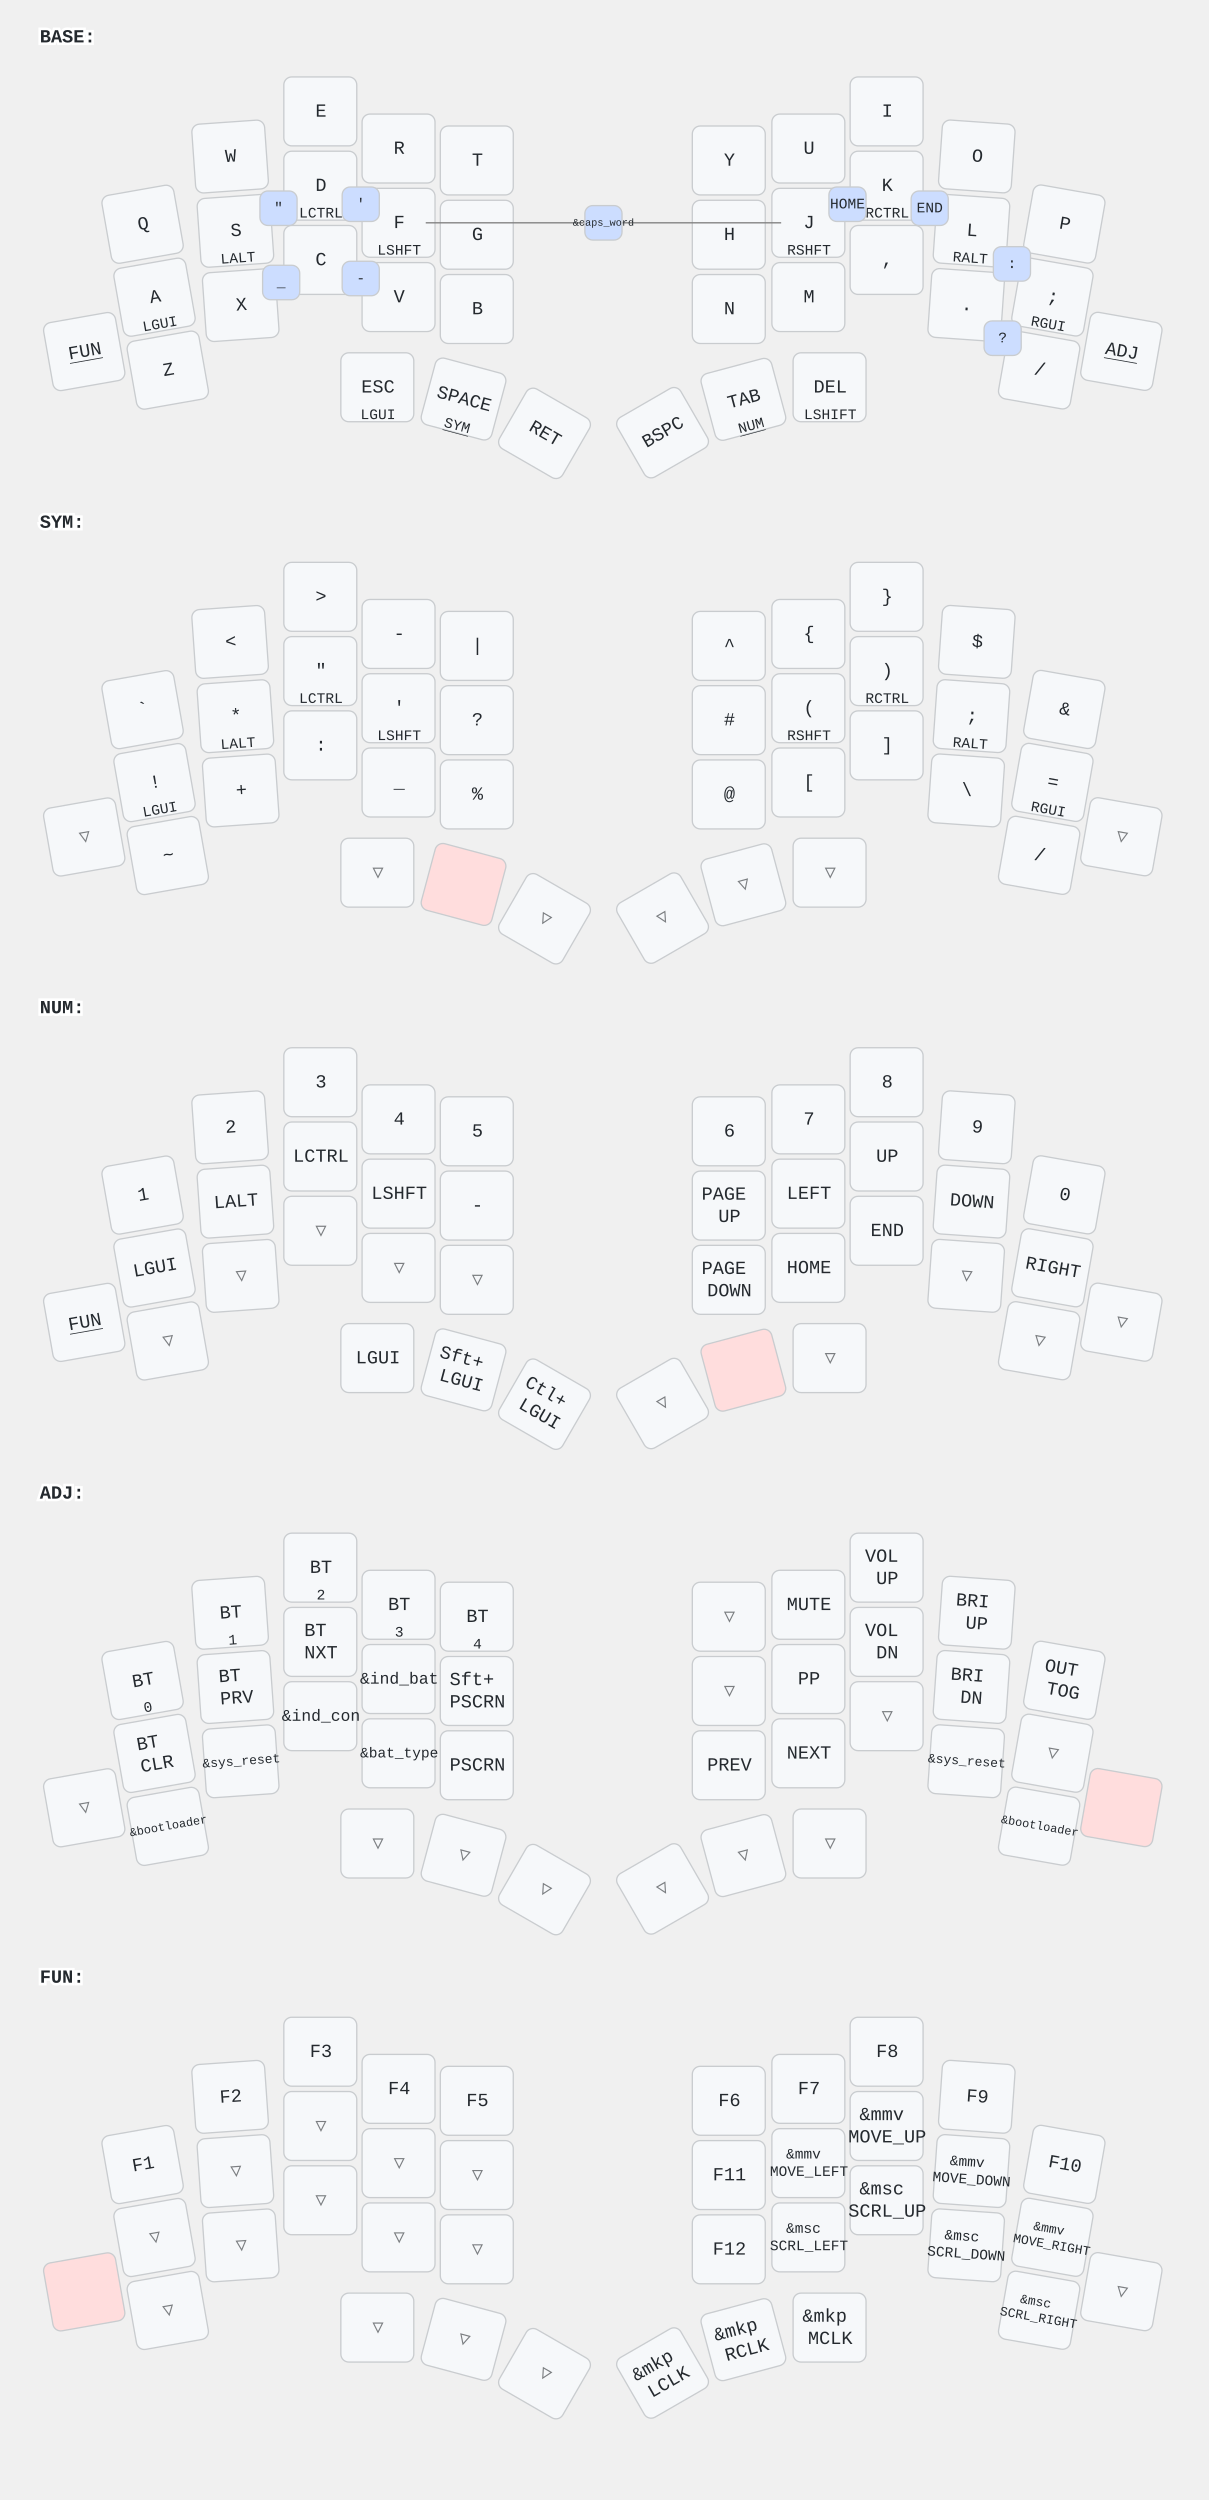
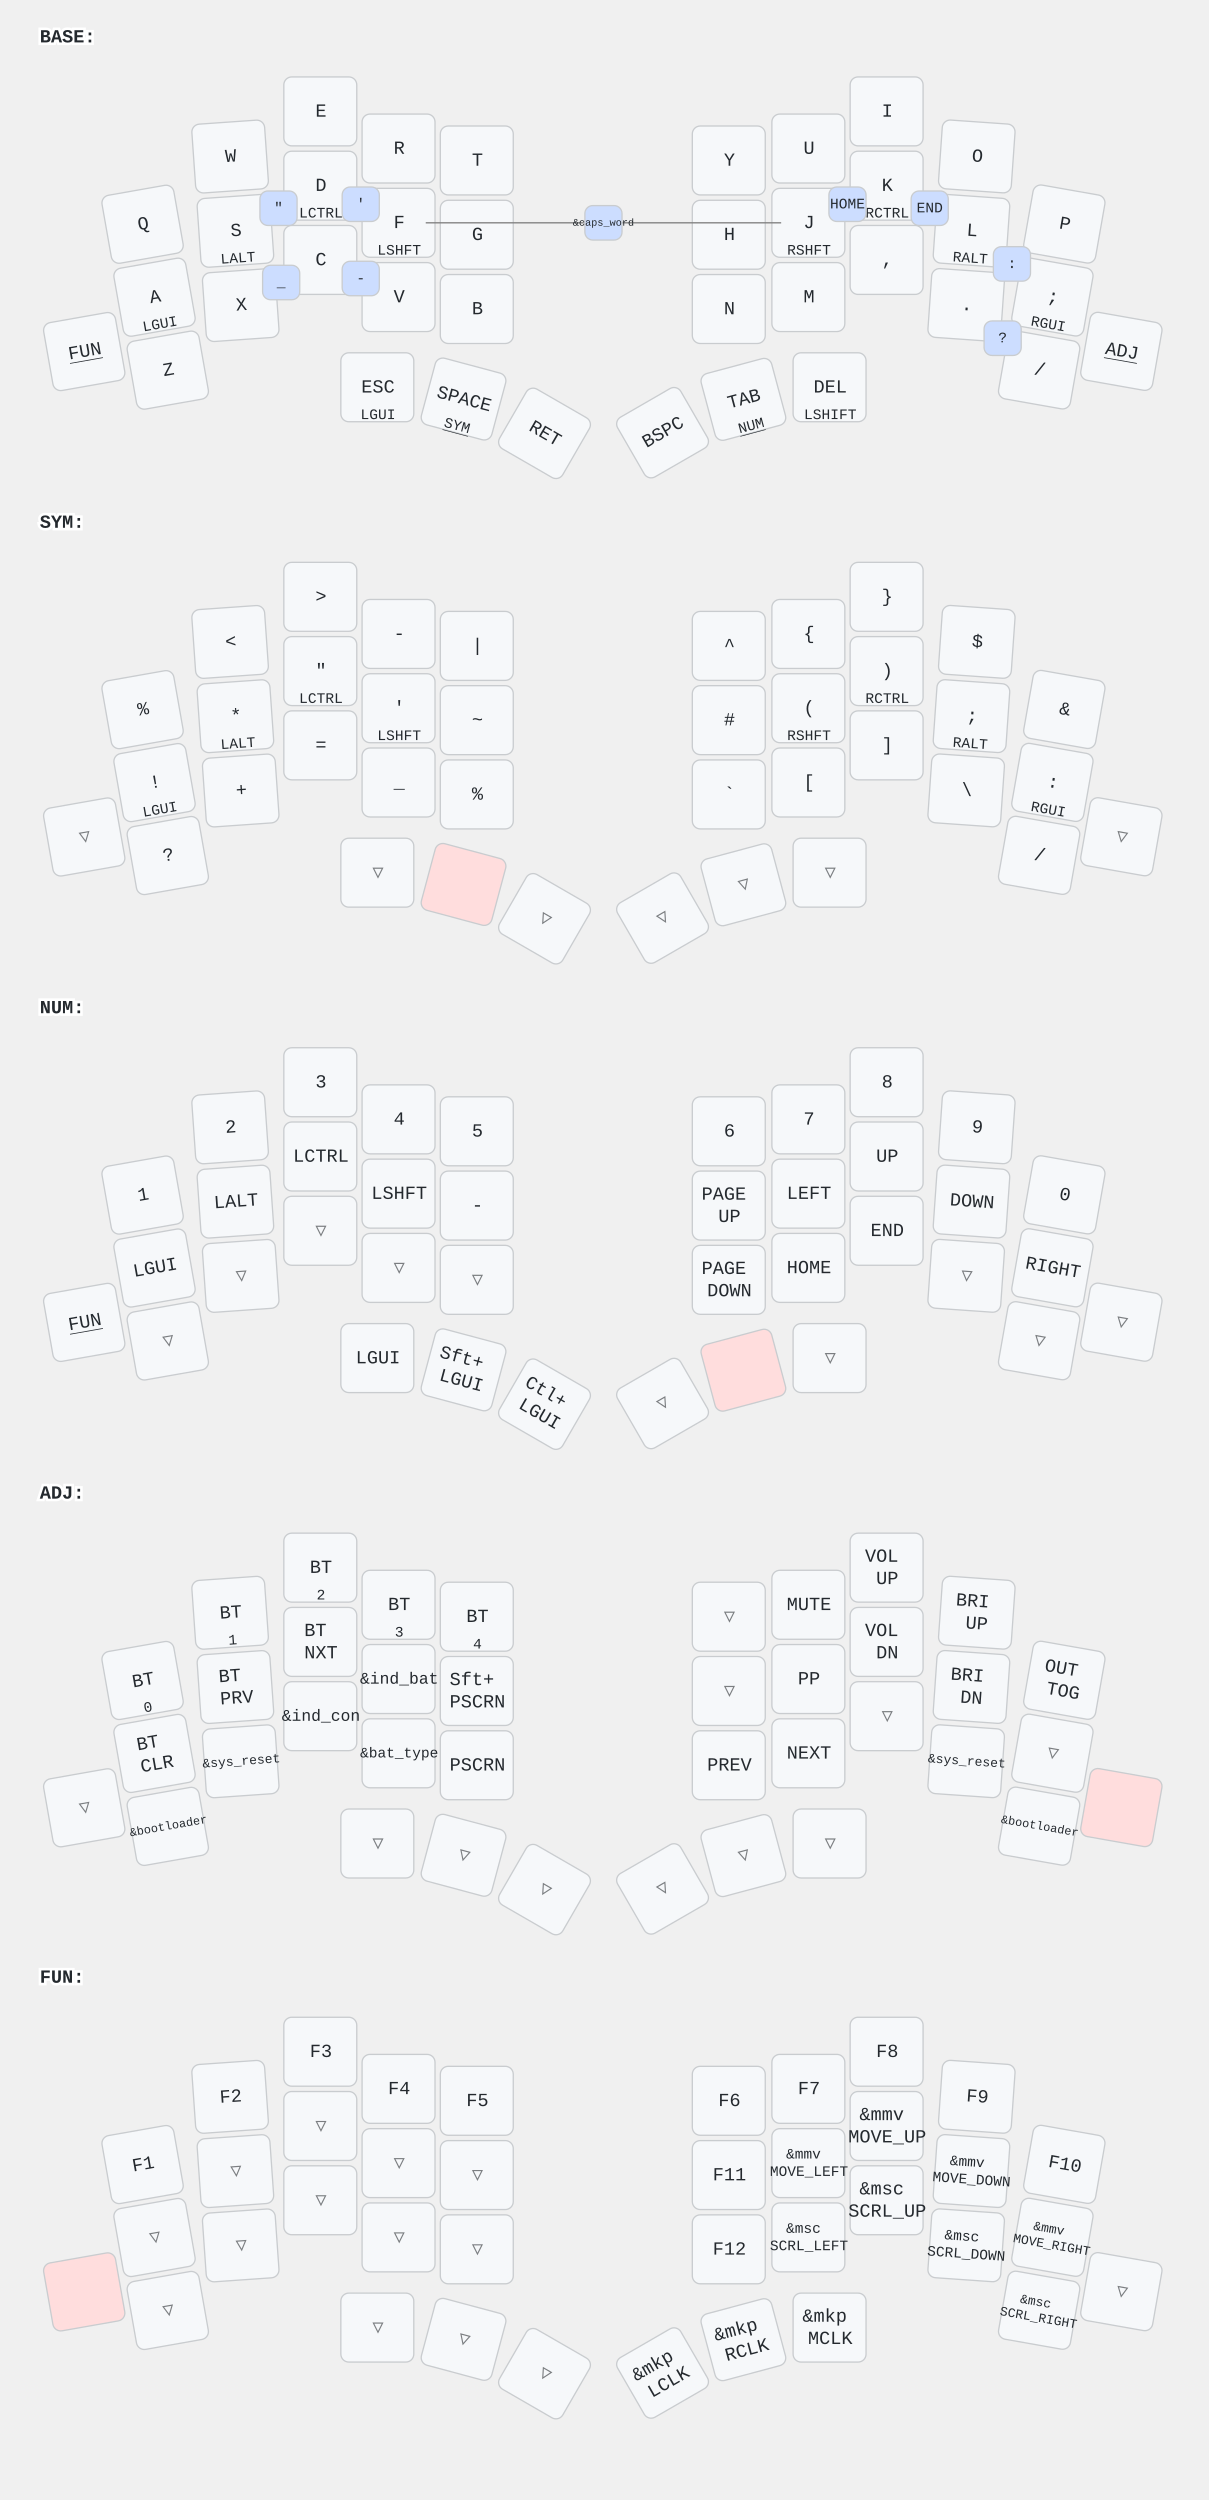
<svg xmlns="http://www.w3.org/2000/svg" width="911" height="1885" viewBox="0 0 911 1885" class="keymap">
  <style>/* inherit to force styles through use tags */
svg path {
    fill: inherit;
}

/* font and background color specifications */
svg.keymap {
    font-family: SFMono-Regular,Consolas,Liberation Mono,Menlo,monospace;
    font-size: 14px;
    font-kerning: normal;
    text-rendering: optimizeLegibility;
    fill: #24292e;
}

/* default key styling */
rect.key {
    fill: #f6f8fa;
}

rect.key, rect.combo {
    stroke: #c9cccf;
    stroke-width: 1;
}

/* default key side styling, only used is draw_key_sides is set */
rect.side {
    filter: brightness(90%);
}

/* color accent for combo boxes */
rect.combo, rect.combo-separate {
    fill: #cdf;
}

/* color accent for held keys */
rect.held, rect.combo.held {
    fill: #fdd;
}

/* color accent for ghost (optional) keys */
rect.ghost, rect.combo.ghost {
    stroke-dasharray: 4, 4;
    stroke-width: 2;
}

text {
    text-anchor: middle;
    dominant-baseline: middle;
}

/* styling for layer labels */
text.label {
    font-weight: bold;
    text-anchor: start;
    stroke: white;
    stroke-width: 4;
    paint-order: stroke;
}

/* styling for optional footer */
text.footer {
    text-anchor: end;
    dominant-baseline: auto;
    stroke: white;
    stroke-width: 4;
    paint-order: stroke;
}

/* styling for combo tap, and key non-tap label text */
text.combo, text.hold, text.shifted, text.left, text.right, text.tl, text.tr, text.bl, text.br {
    font-size: 11px;
}

text.hold, text.bl, text.br {
    text-anchor: middle;
    dominant-baseline: auto;
}

text.shifted, text.tl, text.tr {
    text-anchor: middle;
    dominant-baseline: hanging;
}

text.left, text.tl, text.bl {
    text-anchor: start;
}

text.right, text.tr, text.br {
    text-anchor: end;
}

text.layer-activator {
    text-decoration: underline;
}

/* styling for hold/shifted label text in combo box */
text.combo.hold, text.combo.shifted, text.combo.left, text.combo.right {
    font-size: 8px;
}

/* lighter symbol for transparent keys */
text.trans {
    fill: #7b7e81;
}

/* styling for combo dendrons */
path.combo {
    stroke-width: 1;
    stroke: gray;
    fill: none;
}

/* Start Tabler Icons Cleanup */
/* cannot use height/width with glyphs */
.icon-tabler &gt; path {
    fill: inherit;
    stroke: inherit;
    stroke-width: 2;
}
/* hide tabler's default box */
.icon-tabler &gt; path[stroke="none"][fill="none"] {
    visibility: hidden;
}
/* End Tabler Icons Cleanup */
</style>
  <g transform="translate(30, 0)" class="layer-BASE">
    <text x="0" y="28" class="label" id="BASE">BASE:</text>
    <g transform="translate(0, 56)">
      <g transform="translate(78, 113) rotate(-10.0)" class="key keypos-0">
        <rect rx="6" ry="6" x="-28" y="-26" width="55" height="52" class="key" />
        <text x="0" y="0" class="key tap">Q</text>
      </g>
      <g transform="translate(144, 62) rotate(-4.0)" class="key keypos-1">
        <rect rx="6" ry="6" x="-28" y="-26" width="55" height="52" class="key" />
        <text x="0" y="0" class="key tap">W</text>
      </g>
      <g transform="translate(212, 28)" class="key keypos-2">
        <rect rx="6" ry="6" x="-28" y="-26" width="55" height="52" class="key" />
        <text x="0" y="0" class="key tap">E</text>
      </g>
      <g transform="translate(271, 56)" class="key keypos-3">
        <rect rx="6" ry="6" x="-28" y="-26" width="55" height="52" class="key" />
        <text x="0" y="0" class="key tap">R</text>
      </g>
      <g transform="translate(330, 65)" class="key keypos-4">
        <rect rx="6" ry="6" x="-28" y="-26" width="55" height="52" class="key" />
        <text x="0" y="0" class="key tap">T</text>
      </g>
      <g transform="translate(520, 65)" class="key keypos-5">
        <rect rx="6" ry="6" x="-28" y="-26" width="55" height="52" class="key" />
        <text x="0" y="0" class="key tap">Y</text>
      </g>
      <g transform="translate(580, 56)" class="key keypos-6">
        <rect rx="6" ry="6" x="-28" y="-26" width="55" height="52" class="key" />
        <text x="0" y="0" class="key tap">U</text>
      </g>
      <g transform="translate(639, 28)" class="key keypos-7">
        <rect rx="6" ry="6" x="-28" y="-26" width="55" height="52" class="key" />
        <text x="0" y="0" class="key tap">I</text>
      </g>
      <g transform="translate(707, 62) rotate(4.0)" class="key keypos-8">
        <rect rx="6" ry="6" x="-28" y="-26" width="55" height="52" class="key" />
        <text x="0" y="0" class="key tap">O</text>
      </g>
      <g transform="translate(773, 113) rotate(10.0)" class="key keypos-9">
        <rect rx="6" ry="6" x="-28" y="-26" width="55" height="52" class="key" />
        <text x="0" y="0" class="key tap">P</text>
      </g>
      <g transform="translate(87, 168) rotate(-10.0)" class="key keypos-10">
        <rect rx="6" ry="6" x="-28" y="-26" width="55" height="52" class="key" />
        <text x="0" y="0" class="key tap">A</text>
        <text x="0" y="24" class="key hold">LGUI</text>
      </g>
      <g transform="translate(148, 118) rotate(-4.0)" class="key keypos-11">
        <rect rx="6" ry="6" x="-28" y="-26" width="55" height="52" class="key" />
        <text x="0" y="0" class="key tap">S</text>
        <text x="0" y="24" class="key hold">LALT</text>
      </g>
      <g transform="translate(212, 84)" class="key keypos-12">
        <rect rx="6" ry="6" x="-28" y="-26" width="55" height="52" class="key" />
        <text x="0" y="0" class="key tap">D</text>
        <text x="0" y="24" class="key hold">LCTRL</text>
      </g>
      <g transform="translate(271, 112)" class="key keypos-13">
        <rect rx="6" ry="6" x="-28" y="-26" width="55" height="52" class="key" />
        <text x="0" y="0" class="key tap">F</text>
        <text x="0" y="24" class="key hold">LSHFT</text>
      </g>
      <g transform="translate(330, 121)" class="key keypos-14">
        <rect rx="6" ry="6" x="-28" y="-26" width="55" height="52" class="key" />
        <text x="0" y="0" class="key tap">G</text>
      </g>
      <g transform="translate(520, 121)" class="key keypos-15">
        <rect rx="6" ry="6" x="-28" y="-26" width="55" height="52" class="key" />
        <text x="0" y="0" class="key tap">H</text>
      </g>
      <g transform="translate(580, 112)" class="key keypos-16">
        <rect rx="6" ry="6" x="-28" y="-26" width="55" height="52" class="key" />
        <text x="0" y="0" class="key tap">J</text>
        <text x="0" y="24" class="key hold">RSHFT</text>
      </g>
      <g transform="translate(639, 84)" class="key keypos-17">
        <rect rx="6" ry="6" x="-28" y="-26" width="55" height="52" class="key" />
        <text x="0" y="0" class="key tap">K</text>
        <text x="0" y="24" class="key hold">RCTRL</text>
      </g>
      <g transform="translate(703, 118) rotate(4.0)" class="key keypos-18">
        <rect rx="6" ry="6" x="-28" y="-26" width="55" height="52" class="key" />
        <text x="0" y="0" class="key tap">L</text>
        <text x="0" y="24" class="key hold">RALT</text>
      </g>
      <g transform="translate(764, 168) rotate(10.0)" class="key keypos-19">
        <rect rx="6" ry="6" x="-28" y="-26" width="55" height="52" class="key" />
        <text x="0" y="0" class="key tap">;</text>
        <text x="0" y="24" class="key hold">RGUI</text>
      </g>
      <g transform="translate(34, 209) rotate(-10.0)" class="key keypos-20">
        <rect rx="6" ry="6" x="-28" y="-26" width="55" height="52" class="key" />
        <a href="#FUN">
          <text x="0" y="0" class="key tap layer-activator">FUN</text>
        </a>
      </g>
      <g transform="translate(97, 223) rotate(-10.0)" class="key keypos-21">
        <rect rx="6" ry="6" x="-28" y="-26" width="55" height="52" class="key" />
        <text x="0" y="0" class="key tap">Z</text>
      </g>
      <g transform="translate(152, 174) rotate(-4.0)" class="key keypos-22">
        <rect rx="6" ry="6" x="-28" y="-26" width="55" height="52" class="key" />
        <text x="0" y="0" class="key tap">X</text>
      </g>
      <g transform="translate(212, 140)" class="key keypos-23">
        <rect rx="6" ry="6" x="-28" y="-26" width="55" height="52" class="key" />
        <text x="0" y="0" class="key tap">C</text>
      </g>
      <g transform="translate(271, 168)" class="key keypos-24">
        <rect rx="6" ry="6" x="-28" y="-26" width="55" height="52" class="key" />
        <text x="0" y="0" class="key tap">V</text>
      </g>
      <g transform="translate(330, 177)" class="key keypos-25">
        <rect rx="6" ry="6" x="-28" y="-26" width="55" height="52" class="key" />
        <text x="0" y="0" class="key tap">B</text>
      </g>
      <g transform="translate(520, 177)" class="key keypos-26">
        <rect rx="6" ry="6" x="-28" y="-26" width="55" height="52" class="key" />
        <text x="0" y="0" class="key tap">N</text>
      </g>
      <g transform="translate(580, 168)" class="key keypos-27">
        <rect rx="6" ry="6" x="-28" y="-26" width="55" height="52" class="key" />
        <text x="0" y="0" class="key tap">M</text>
      </g>
      <g transform="translate(639, 140)" class="key keypos-28">
        <rect rx="6" ry="6" x="-28" y="-26" width="55" height="52" class="key" />
        <text x="0" y="0" class="key tap">,</text>
      </g>
      <g transform="translate(699, 174) rotate(4.0)" class="key keypos-29">
        <rect rx="6" ry="6" x="-28" y="-26" width="55" height="52" class="key" />
        <text x="0" y="0" class="key tap">.</text>
      </g>
      <g transform="translate(754, 223) rotate(10.0)" class="key keypos-30">
        <rect rx="6" ry="6" x="-28" y="-26" width="55" height="52" class="key" />
        <text x="0" y="0" class="key tap">/</text>
      </g>
      <g transform="translate(816, 209) rotate(10.0)" class="key keypos-31">
        <rect rx="6" ry="6" x="-28" y="-26" width="55" height="52" class="key" />
        <a href="#ADJ">
          <text x="0" y="0" class="key tap layer-activator">ADJ</text>
        </a>
      </g>
      <g transform="translate(255, 236)" class="key keypos-32">
        <rect rx="6" ry="6" x="-28" y="-26" width="55" height="52" class="key" />
        <text x="0" y="0" class="key tap">ESC</text>
        <text x="0" y="24" class="key hold">LGUI</text>
      </g>
      <g transform="translate(320, 245) rotate(15.0)" class="key keypos-33">
        <rect rx="6" ry="6" x="-28" y="-26" width="55" height="52" class="key" />
        <text x="0" y="0" class="key tap">SPACE</text>
        <a href="#SYM">
          <text x="0" y="24" class="key hold layer-activator">SYM</text>
        </a>
      </g>
      <g transform="translate(381, 271) rotate(30.0)" class="key keypos-34">
        <rect rx="6" ry="6" x="-28" y="-26" width="55" height="52" class="key" />
        <text x="0" y="0" class="key tap">RET</text>
      </g>
      <g transform="translate(470, 270) rotate(-30.0)" class="key keypos-35">
        <rect rx="6" ry="6" x="-28" y="-26" width="55" height="52" class="key" />
        <text x="0" y="0" class="key tap">BSPC</text>
      </g>
      <g transform="translate(531, 245) rotate(-15.0)" class="key keypos-36">
        <rect rx="6" ry="6" x="-28" y="-26" width="55" height="52" class="key" />
        <text x="0" y="0" class="key tap">TAB</text>
        <a href="#NUM">
          <text x="0" y="24" class="key hold layer-activator">NUM</text>
        </a>
      </g>
      <g transform="translate(596, 236)" class="key keypos-37">
        <rect rx="6" ry="6" x="-28" y="-26" width="55" height="52" class="key" />
        <text x="0" y="0" class="key tap">DEL</text>
        <text x="0" y="24" class="key hold">LSHIFT</text>
      </g>
      <g class="combo combopos-0">
        <path d="M425,112 l-134,0" class="combo" />
        <path d="M425,112 l134,0" class="combo" />
        <rect rx="6" ry="6" x="411" y="99" width="28" height="26" class="combo" />
        <text x="425" y="112" class="combo tap">
          <tspan style="font-size: 70%">&amp;caps_word</tspan>
        </text>
      </g>
      <g class="combo combopos-1">
        <rect rx="6" ry="6" x="168" y="144" width="28" height="26" class="combo" />
        <text x="182" y="157" class="combo tap">_</text>
      </g>
      <g class="combo combopos-2">
        <rect rx="6" ry="6" x="228" y="141" width="28" height="26" class="combo" />
        <text x="242" y="154" class="combo tap">-</text>
      </g>
      <g class="combo combopos-3">
        <rect rx="6" ry="6" x="719" y="130" width="28" height="26" class="combo" />
        <text x="733" y="143" class="combo tap">:</text>
      </g>
      <g class="combo combopos-4">
        <rect rx="6" ry="6" x="712" y="186" width="28" height="26" class="combo" />
        <text x="726" y="199" class="combo tap">?</text>
      </g>
      <g class="combo combopos-5">
        <rect rx="6" ry="6" x="595" y="85" width="28" height="26" class="combo" />
        <text x="609" y="98" class="combo tap">HOME</text>
      </g>
      <g class="combo combopos-6">
        <rect rx="6" ry="6" x="657" y="88" width="28" height="26" class="combo" />
        <text x="671" y="101" class="combo tap">END</text>
      </g>
      <g class="combo combopos-7">
        <rect rx="6" ry="6" x="228" y="85" width="28" height="26" class="combo" />
        <text x="242" y="98" class="combo tap">'</text>
      </g>
      <g class="combo combopos-8">
        <rect rx="6" ry="6" x="166" y="88" width="28" height="26" class="combo" />
        <text x="180" y="101" class="combo tap">"</text>
      </g>
    </g>
  </g>
  <g transform="translate(30, 366)" class="layer-SYM">
    <text x="0" y="28" class="label" id="SYM">SYM:</text>
    <g transform="translate(0, 56)">
      <g transform="translate(78, 113) rotate(-10.0)" class="key keypos-0">
        <rect rx="6" ry="6" x="-28" y="-26" width="55" height="52" class="key" />
-         <text x="0" y="0" class="key tap">`</text>
+         <text x="0" y="0" class="key tap">%</text>
      </g>
      <g transform="translate(144, 62) rotate(-4.0)" class="key keypos-1">
        <rect rx="6" ry="6" x="-28" y="-26" width="55" height="52" class="key" />
        <text x="0" y="0" class="key tap">&lt;</text>
      </g>
      <g transform="translate(212, 28)" class="key keypos-2">
        <rect rx="6" ry="6" x="-28" y="-26" width="55" height="52" class="key" />
        <text x="0" y="0" class="key tap">&gt;</text>
      </g>
      <g transform="translate(271, 56)" class="key keypos-3">
        <rect rx="6" ry="6" x="-28" y="-26" width="55" height="52" class="key" />
        <text x="0" y="0" class="key tap">-</text>
      </g>
      <g transform="translate(330, 65)" class="key keypos-4">
        <rect rx="6" ry="6" x="-28" y="-26" width="55" height="52" class="key" />
        <text x="0" y="0" class="key tap">|</text>
      </g>
      <g transform="translate(520, 65)" class="key keypos-5">
        <rect rx="6" ry="6" x="-28" y="-26" width="55" height="52" class="key" />
        <text x="0" y="0" class="key tap">^</text>
      </g>
      <g transform="translate(580, 56)" class="key keypos-6">
        <rect rx="6" ry="6" x="-28" y="-26" width="55" height="52" class="key" />
        <text x="0" y="0" class="key tap">{</text>
      </g>
      <g transform="translate(639, 28)" class="key keypos-7">
        <rect rx="6" ry="6" x="-28" y="-26" width="55" height="52" class="key" />
        <text x="0" y="0" class="key tap">}</text>
      </g>
      <g transform="translate(707, 62) rotate(4.0)" class="key keypos-8">
        <rect rx="6" ry="6" x="-28" y="-26" width="55" height="52" class="key" />
        <text x="0" y="0" class="key tap">$</text>
      </g>
      <g transform="translate(773, 113) rotate(10.0)" class="key keypos-9">
        <rect rx="6" ry="6" x="-28" y="-26" width="55" height="52" class="key" />
        <text x="0" y="0" class="key tap">&amp;</text>
      </g>
      <g transform="translate(87, 168) rotate(-10.0)" class="key keypos-10">
        <rect rx="6" ry="6" x="-28" y="-26" width="55" height="52" class="key" />
        <text x="0" y="0" class="key tap">!</text>
        <text x="0" y="24" class="key hold">LGUI</text>
      </g>
      <g transform="translate(148, 118) rotate(-4.0)" class="key keypos-11">
        <rect rx="6" ry="6" x="-28" y="-26" width="55" height="52" class="key" />
        <text x="0" y="0" class="key tap">*</text>
        <text x="0" y="24" class="key hold">LALT</text>
      </g>
      <g transform="translate(212, 84)" class="key keypos-12">
        <rect rx="6" ry="6" x="-28" y="-26" width="55" height="52" class="key" />
        <text x="0" y="0" class="key tap">"</text>
        <text x="0" y="24" class="key hold">LCTRL</text>
      </g>
      <g transform="translate(271, 112)" class="key keypos-13">
        <rect rx="6" ry="6" x="-28" y="-26" width="55" height="52" class="key" />
        <text x="0" y="0" class="key tap">'</text>
        <text x="0" y="24" class="key hold">LSHFT</text>
      </g>
      <g transform="translate(330, 121)" class="key keypos-14">
        <rect rx="6" ry="6" x="-28" y="-26" width="55" height="52" class="key" />
-         <text x="0" y="0" class="key tap">?</text>
+         <text x="0" y="0" class="key tap">~</text>
      </g>
      <g transform="translate(520, 121)" class="key keypos-15">
        <rect rx="6" ry="6" x="-28" y="-26" width="55" height="52" class="key" />
        <text x="0" y="0" class="key tap">#</text>
      </g>
      <g transform="translate(580, 112)" class="key keypos-16">
        <rect rx="6" ry="6" x="-28" y="-26" width="55" height="52" class="key" />
        <text x="0" y="0" class="key tap">(</text>
        <text x="0" y="24" class="key hold">RSHFT</text>
      </g>
      <g transform="translate(639, 84)" class="key keypos-17">
        <rect rx="6" ry="6" x="-28" y="-26" width="55" height="52" class="key" />
        <text x="0" y="0" class="key tap">)</text>
        <text x="0" y="24" class="key hold">RCTRL</text>
      </g>
      <g transform="translate(703, 118) rotate(4.0)" class="key keypos-18">
        <rect rx="6" ry="6" x="-28" y="-26" width="55" height="52" class="key" />
        <text x="0" y="0" class="key tap">;</text>
        <text x="0" y="24" class="key hold">RALT</text>
      </g>
      <g transform="translate(764, 168) rotate(10.0)" class="key keypos-19">
        <rect rx="6" ry="6" x="-28" y="-26" width="55" height="52" class="key" />
+         <text x="0" y="0" class="key tap">:</text>
+         <text x="0" y="24" class="key hold">RGUI</text>
+       </g>
+       <g transform="translate(34, 209) rotate(-10.0)" class="key trans keypos-20">
+         <rect rx="6" ry="6" x="-28" y="-26" width="55" height="52" class="key trans" />
+         <text x="0" y="0" class="key trans tap">▽</text>
+       </g>
+       <g transform="translate(97, 223) rotate(-10.0)" class="key keypos-21">
+         <rect rx="6" ry="6" x="-28" y="-26" width="55" height="52" class="key" />
+         <text x="0" y="0" class="key tap">?</text>
+       </g>
+       <g transform="translate(152, 174) rotate(-4.0)" class="key keypos-22">
+         <rect rx="6" ry="6" x="-28" y="-26" width="55" height="52" class="key" />
+         <text x="0" y="0" class="key tap">+</text>
+       </g>
+       <g transform="translate(212, 140)" class="key keypos-23">
+         <rect rx="6" ry="6" x="-28" y="-26" width="55" height="52" class="key" />
        <text x="0" y="0" class="key tap">=</text>
-         <text x="0" y="24" class="key hold">RGUI</text>
-       </g>
-       <g transform="translate(34, 209) rotate(-10.0)" class="key trans keypos-20">
-         <rect rx="6" ry="6" x="-28" y="-26" width="55" height="52" class="key trans" />
-         <text x="0" y="0" class="key trans tap">▽</text>
-       </g>
-       <g transform="translate(97, 223) rotate(-10.0)" class="key keypos-21">
-         <rect rx="6" ry="6" x="-28" y="-26" width="55" height="52" class="key" />
-         <text x="0" y="0" class="key tap">~</text>
-       </g>
-       <g transform="translate(152, 174) rotate(-4.0)" class="key keypos-22">
-         <rect rx="6" ry="6" x="-28" y="-26" width="55" height="52" class="key" />
-         <text x="0" y="0" class="key tap">+</text>
-       </g>
-       <g transform="translate(212, 140)" class="key keypos-23">
-         <rect rx="6" ry="6" x="-28" y="-26" width="55" height="52" class="key" />
-         <text x="0" y="0" class="key tap">:</text>
      </g>
      <g transform="translate(271, 168)" class="key keypos-24">
        <rect rx="6" ry="6" x="-28" y="-26" width="55" height="52" class="key" />
        <text x="0" y="0" class="key tap">_</text>
      </g>
      <g transform="translate(330, 177)" class="key keypos-25">
        <rect rx="6" ry="6" x="-28" y="-26" width="55" height="52" class="key" />
        <text x="0" y="0" class="key tap">%</text>
      </g>
      <g transform="translate(520, 177)" class="key keypos-26">
        <rect rx="6" ry="6" x="-28" y="-26" width="55" height="52" class="key" />
-         <text x="0" y="0" class="key tap">@</text>
+         <text x="0" y="0" class="key tap">`</text>
      </g>
      <g transform="translate(580, 168)" class="key keypos-27">
        <rect rx="6" ry="6" x="-28" y="-26" width="55" height="52" class="key" />
        <text x="0" y="0" class="key tap">[</text>
      </g>
      <g transform="translate(639, 140)" class="key keypos-28">
        <rect rx="6" ry="6" x="-28" y="-26" width="55" height="52" class="key" />
        <text x="0" y="0" class="key tap">]</text>
      </g>
      <g transform="translate(699, 174) rotate(4.0)" class="key keypos-29">
        <rect rx="6" ry="6" x="-28" y="-26" width="55" height="52" class="key" />
        <text x="0" y="0" class="key tap">\</text>
      </g>
      <g transform="translate(754, 223) rotate(10.0)" class="key keypos-30">
        <rect rx="6" ry="6" x="-28" y="-26" width="55" height="52" class="key" />
        <text x="0" y="0" class="key tap">/</text>
      </g>
      <g transform="translate(816, 209) rotate(10.0)" class="key trans keypos-31">
        <rect rx="6" ry="6" x="-28" y="-26" width="55" height="52" class="key trans" />
        <text x="0" y="0" class="key trans tap">▽</text>
      </g>
      <g transform="translate(255, 236)" class="key trans keypos-32">
        <rect rx="6" ry="6" x="-28" y="-26" width="55" height="52" class="key trans" />
        <text x="0" y="0" class="key trans tap">▽</text>
      </g>
      <g transform="translate(320, 245) rotate(15.0)" class="key held keypos-33">
        <rect rx="6" ry="6" x="-28" y="-26" width="55" height="52" class="key held" />
      </g>
      <g transform="translate(381, 271) rotate(30.0)" class="key trans keypos-34">
        <rect rx="6" ry="6" x="-28" y="-26" width="55" height="52" class="key trans" />
        <text x="0" y="0" class="key trans tap">▽</text>
      </g>
      <g transform="translate(470, 270) rotate(-30.0)" class="key trans keypos-35">
        <rect rx="6" ry="6" x="-28" y="-26" width="55" height="52" class="key trans" />
        <text x="0" y="0" class="key trans tap">▽</text>
      </g>
      <g transform="translate(531, 245) rotate(-15.0)" class="key trans keypos-36">
        <rect rx="6" ry="6" x="-28" y="-26" width="55" height="52" class="key trans" />
        <text x="0" y="0" class="key trans tap">▽</text>
      </g>
      <g transform="translate(596, 236)" class="key trans keypos-37">
        <rect rx="6" ry="6" x="-28" y="-26" width="55" height="52" class="key trans" />
        <text x="0" y="0" class="key trans tap">▽</text>
      </g>
    </g>
  </g>
  <g transform="translate(30, 732)" class="layer-NUM">
    <text x="0" y="28" class="label" id="NUM">NUM:</text>
    <g transform="translate(0, 56)">
      <g transform="translate(78, 113) rotate(-10.0)" class="key keypos-0">
        <rect rx="6" ry="6" x="-28" y="-26" width="55" height="52" class="key" />
        <text x="0" y="0" class="key tap">1</text>
      </g>
      <g transform="translate(144, 62) rotate(-4.0)" class="key keypos-1">
        <rect rx="6" ry="6" x="-28" y="-26" width="55" height="52" class="key" />
        <text x="0" y="0" class="key tap">2</text>
      </g>
      <g transform="translate(212, 28)" class="key keypos-2">
        <rect rx="6" ry="6" x="-28" y="-26" width="55" height="52" class="key" />
        <text x="0" y="0" class="key tap">3</text>
      </g>
      <g transform="translate(271, 56)" class="key keypos-3">
        <rect rx="6" ry="6" x="-28" y="-26" width="55" height="52" class="key" />
        <text x="0" y="0" class="key tap">4</text>
      </g>
      <g transform="translate(330, 65)" class="key keypos-4">
        <rect rx="6" ry="6" x="-28" y="-26" width="55" height="52" class="key" />
        <text x="0" y="0" class="key tap">5</text>
      </g>
      <g transform="translate(520, 65)" class="key keypos-5">
        <rect rx="6" ry="6" x="-28" y="-26" width="55" height="52" class="key" />
        <text x="0" y="0" class="key tap">6</text>
      </g>
      <g transform="translate(580, 56)" class="key keypos-6">
        <rect rx="6" ry="6" x="-28" y="-26" width="55" height="52" class="key" />
        <text x="0" y="0" class="key tap">7</text>
      </g>
      <g transform="translate(639, 28)" class="key keypos-7">
        <rect rx="6" ry="6" x="-28" y="-26" width="55" height="52" class="key" />
        <text x="0" y="0" class="key tap">8</text>
      </g>
      <g transform="translate(707, 62) rotate(4.0)" class="key keypos-8">
        <rect rx="6" ry="6" x="-28" y="-26" width="55" height="52" class="key" />
        <text x="0" y="0" class="key tap">9</text>
      </g>
      <g transform="translate(773, 113) rotate(10.0)" class="key keypos-9">
        <rect rx="6" ry="6" x="-28" y="-26" width="55" height="52" class="key" />
        <text x="0" y="0" class="key tap">0</text>
      </g>
      <g transform="translate(87, 168) rotate(-10.0)" class="key keypos-10">
        <rect rx="6" ry="6" x="-28" y="-26" width="55" height="52" class="key" />
        <text x="0" y="0" class="key tap">LGUI</text>
      </g>
      <g transform="translate(148, 118) rotate(-4.0)" class="key keypos-11">
        <rect rx="6" ry="6" x="-28" y="-26" width="55" height="52" class="key" />
        <text x="0" y="0" class="key tap">LALT</text>
      </g>
      <g transform="translate(212, 84)" class="key keypos-12">
        <rect rx="6" ry="6" x="-28" y="-26" width="55" height="52" class="key" />
        <text x="0" y="0" class="key tap">LCTRL</text>
      </g>
      <g transform="translate(271, 112)" class="key keypos-13">
        <rect rx="6" ry="6" x="-28" y="-26" width="55" height="52" class="key" />
        <text x="0" y="0" class="key tap">LSHFT</text>
      </g>
      <g transform="translate(330, 121)" class="key keypos-14">
        <rect rx="6" ry="6" x="-28" y="-26" width="55" height="52" class="key" />
        <text x="0" y="0" class="key tap">-</text>
      </g>
      <g transform="translate(520, 121)" class="key keypos-15">
        <rect rx="6" ry="6" x="-28" y="-26" width="55" height="52" class="key" />
        <text x="0" y="0" class="key tap">
          <tspan x="0" dy="-0.6em">PAGE</tspan>
          <tspan x="0" dy="1.2em">UP</tspan>
        </text>
      </g>
      <g transform="translate(580, 112)" class="key keypos-16">
        <rect rx="6" ry="6" x="-28" y="-26" width="55" height="52" class="key" />
        <text x="0" y="0" class="key tap">LEFT</text>
      </g>
      <g transform="translate(639, 84)" class="key keypos-17">
        <rect rx="6" ry="6" x="-28" y="-26" width="55" height="52" class="key" />
        <text x="0" y="0" class="key tap">UP</text>
      </g>
      <g transform="translate(703, 118) rotate(4.0)" class="key keypos-18">
        <rect rx="6" ry="6" x="-28" y="-26" width="55" height="52" class="key" />
        <text x="0" y="0" class="key tap">DOWN</text>
      </g>
      <g transform="translate(764, 168) rotate(10.0)" class="key keypos-19">
        <rect rx="6" ry="6" x="-28" y="-26" width="55" height="52" class="key" />
        <text x="0" y="0" class="key tap">RIGHT</text>
      </g>
      <g transform="translate(34, 209) rotate(-10.0)" class="key keypos-20">
        <rect rx="6" ry="6" x="-28" y="-26" width="55" height="52" class="key" />
        <a href="#FUN">
          <text x="0" y="0" class="key tap layer-activator">FUN</text>
        </a>
      </g>
      <g transform="translate(97, 223) rotate(-10.0)" class="key trans keypos-21">
        <rect rx="6" ry="6" x="-28" y="-26" width="55" height="52" class="key trans" />
        <text x="0" y="0" class="key trans tap">▽</text>
      </g>
      <g transform="translate(152, 174) rotate(-4.0)" class="key trans keypos-22">
        <rect rx="6" ry="6" x="-28" y="-26" width="55" height="52" class="key trans" />
        <text x="0" y="0" class="key trans tap">▽</text>
      </g>
      <g transform="translate(212, 140)" class="key trans keypos-23">
        <rect rx="6" ry="6" x="-28" y="-26" width="55" height="52" class="key trans" />
        <text x="0" y="0" class="key trans tap">▽</text>
      </g>
      <g transform="translate(271, 168)" class="key trans keypos-24">
        <rect rx="6" ry="6" x="-28" y="-26" width="55" height="52" class="key trans" />
        <text x="0" y="0" class="key trans tap">▽</text>
      </g>
      <g transform="translate(330, 177)" class="key trans keypos-25">
        <rect rx="6" ry="6" x="-28" y="-26" width="55" height="52" class="key trans" />
        <text x="0" y="0" class="key trans tap">▽</text>
      </g>
      <g transform="translate(520, 177)" class="key keypos-26">
        <rect rx="6" ry="6" x="-28" y="-26" width="55" height="52" class="key" />
        <text x="0" y="0" class="key tap">
          <tspan x="0" dy="-0.6em">PAGE</tspan>
          <tspan x="0" dy="1.2em">DOWN</tspan>
        </text>
      </g>
      <g transform="translate(580, 168)" class="key keypos-27">
        <rect rx="6" ry="6" x="-28" y="-26" width="55" height="52" class="key" />
        <text x="0" y="0" class="key tap">HOME</text>
      </g>
      <g transform="translate(639, 140)" class="key keypos-28">
        <rect rx="6" ry="6" x="-28" y="-26" width="55" height="52" class="key" />
        <text x="0" y="0" class="key tap">END</text>
      </g>
      <g transform="translate(699, 174) rotate(4.0)" class="key trans keypos-29">
        <rect rx="6" ry="6" x="-28" y="-26" width="55" height="52" class="key trans" />
        <text x="0" y="0" class="key trans tap">▽</text>
      </g>
      <g transform="translate(754, 223) rotate(10.0)" class="key trans keypos-30">
        <rect rx="6" ry="6" x="-28" y="-26" width="55" height="52" class="key trans" />
        <text x="0" y="0" class="key trans tap">▽</text>
      </g>
      <g transform="translate(816, 209) rotate(10.0)" class="key trans keypos-31">
        <rect rx="6" ry="6" x="-28" y="-26" width="55" height="52" class="key trans" />
        <text x="0" y="0" class="key trans tap">▽</text>
      </g>
      <g transform="translate(255, 236)" class="key keypos-32">
        <rect rx="6" ry="6" x="-28" y="-26" width="55" height="52" class="key" />
        <text x="0" y="0" class="key tap">LGUI</text>
      </g>
      <g transform="translate(320, 245) rotate(15.0)" class="key keypos-33">
        <rect rx="6" ry="6" x="-28" y="-26" width="55" height="52" class="key" />
        <text x="0" y="0" class="key tap">
          <tspan x="0" dy="-0.6em">Sft+</tspan>
          <tspan x="0" dy="1.2em">LGUI</tspan>
        </text>
      </g>
      <g transform="translate(381, 271) rotate(30.0)" class="key keypos-34">
        <rect rx="6" ry="6" x="-28" y="-26" width="55" height="52" class="key" />
        <text x="0" y="0" class="key tap">
          <tspan x="0" dy="-0.6em">Ctl+</tspan>
          <tspan x="0" dy="1.2em">LGUI</tspan>
        </text>
      </g>
      <g transform="translate(470, 270) rotate(-30.0)" class="key trans keypos-35">
        <rect rx="6" ry="6" x="-28" y="-26" width="55" height="52" class="key trans" />
        <text x="0" y="0" class="key trans tap">▽</text>
      </g>
      <g transform="translate(531, 245) rotate(-15.0)" class="key held keypos-36">
        <rect rx="6" ry="6" x="-28" y="-26" width="55" height="52" class="key held" />
      </g>
      <g transform="translate(596, 236)" class="key trans keypos-37">
        <rect rx="6" ry="6" x="-28" y="-26" width="55" height="52" class="key trans" />
        <text x="0" y="0" class="key trans tap">▽</text>
      </g>
    </g>
  </g>
  <g transform="translate(30, 1098)" class="layer-ADJ">
    <text x="0" y="28" class="label" id="ADJ">ADJ:</text>
    <g transform="translate(0, 56)">
      <g transform="translate(78, 113) rotate(-10.0)" class="key keypos-0">
        <rect rx="6" ry="6" x="-28" y="-26" width="55" height="52" class="key" />
        <text x="0" y="0" class="key tap">BT</text>
        <text x="0" y="24" class="key hold">0</text>
      </g>
      <g transform="translate(144, 62) rotate(-4.0)" class="key keypos-1">
        <rect rx="6" ry="6" x="-28" y="-26" width="55" height="52" class="key" />
        <text x="0" y="0" class="key tap">BT</text>
        <text x="0" y="24" class="key hold">1</text>
      </g>
      <g transform="translate(212, 28)" class="key keypos-2">
        <rect rx="6" ry="6" x="-28" y="-26" width="55" height="52" class="key" />
        <text x="0" y="0" class="key tap">BT</text>
        <text x="0" y="24" class="key hold">2</text>
      </g>
      <g transform="translate(271, 56)" class="key keypos-3">
        <rect rx="6" ry="6" x="-28" y="-26" width="55" height="52" class="key" />
        <text x="0" y="0" class="key tap">BT</text>
        <text x="0" y="24" class="key hold">3</text>
      </g>
      <g transform="translate(330, 65)" class="key keypos-4">
        <rect rx="6" ry="6" x="-28" y="-26" width="55" height="52" class="key" />
        <text x="0" y="0" class="key tap">BT</text>
        <text x="0" y="24" class="key hold">4</text>
      </g>
      <g transform="translate(520, 65)" class="key trans keypos-5">
        <rect rx="6" ry="6" x="-28" y="-26" width="55" height="52" class="key trans" />
        <text x="0" y="0" class="key trans tap">▽</text>
      </g>
      <g transform="translate(580, 56)" class="key keypos-6">
        <rect rx="6" ry="6" x="-28" y="-26" width="55" height="52" class="key" />
        <text x="0" y="0" class="key tap">MUTE</text>
      </g>
      <g transform="translate(639, 28)" class="key keypos-7">
        <rect rx="6" ry="6" x="-28" y="-26" width="55" height="52" class="key" />
        <text x="0" y="0" class="key tap">
          <tspan x="0" dy="-0.6em">VOL</tspan>
          <tspan x="0" dy="1.2em">UP</tspan>
        </text>
      </g>
      <g transform="translate(707, 62) rotate(4.0)" class="key keypos-8">
        <rect rx="6" ry="6" x="-28" y="-26" width="55" height="52" class="key" />
        <text x="0" y="0" class="key tap">
          <tspan x="0" dy="-0.6em">BRI</tspan>
          <tspan x="0" dy="1.2em">UP</tspan>
        </text>
      </g>
      <g transform="translate(773, 113) rotate(10.0)" class="key keypos-9">
        <rect rx="6" ry="6" x="-28" y="-26" width="55" height="52" class="key" />
        <text x="0" y="0" class="key tap">
          <tspan x="0" dy="-0.6em">OUT</tspan>
          <tspan x="0" dy="1.2em">TOG</tspan>
        </text>
      </g>
      <g transform="translate(87, 168) rotate(-10.0)" class="key keypos-10">
        <rect rx="6" ry="6" x="-28" y="-26" width="55" height="52" class="key" />
        <text x="0" y="0" class="key tap">
          <tspan x="0" dy="-0.6em">BT</tspan>
          <tspan x="0" dy="1.2em">CLR</tspan>
        </text>
      </g>
      <g transform="translate(148, 118) rotate(-4.0)" class="key keypos-11">
        <rect rx="6" ry="6" x="-28" y="-26" width="55" height="52" class="key" />
        <text x="0" y="0" class="key tap">
          <tspan x="0" dy="-0.6em">BT</tspan>
          <tspan x="0" dy="1.2em">PRV</tspan>
        </text>
      </g>
      <g transform="translate(212, 84)" class="key keypos-12">
        <rect rx="6" ry="6" x="-28" y="-26" width="55" height="52" class="key" />
        <text x="0" y="0" class="key tap">
          <tspan x="0" dy="-0.6em">BT</tspan>
          <tspan x="0" dy="1.2em">NXT</tspan>
        </text>
      </g>
      <g transform="translate(271, 112)" class="key keypos-13">
        <rect rx="6" ry="6" x="-28" y="-26" width="55" height="52" class="key" />
        <text x="0" y="0" class="key tap">
          <tspan style="font-size: 88%">&amp;ind_bat</tspan>
        </text>
      </g>
      <g transform="translate(330, 121)" class="key keypos-14">
        <rect rx="6" ry="6" x="-28" y="-26" width="55" height="52" class="key" />
        <text x="0" y="0" class="key tap">
          <tspan x="0" dy="-0.6em">Sft+</tspan>
          <tspan x="0" dy="1.2em">PSCRN</tspan>
        </text>
      </g>
      <g transform="translate(520, 121)" class="key trans keypos-15">
        <rect rx="6" ry="6" x="-28" y="-26" width="55" height="52" class="key trans" />
        <text x="0" y="0" class="key trans tap">▽</text>
      </g>
      <g transform="translate(580, 112)" class="key keypos-16">
        <rect rx="6" ry="6" x="-28" y="-26" width="55" height="52" class="key" />
        <text x="0" y="0" class="key tap">PP</text>
      </g>
      <g transform="translate(639, 84)" class="key keypos-17">
        <rect rx="6" ry="6" x="-28" y="-26" width="55" height="52" class="key" />
        <text x="0" y="0" class="key tap">
          <tspan x="0" dy="-0.6em">VOL</tspan>
          <tspan x="0" dy="1.2em">DN</tspan>
        </text>
      </g>
      <g transform="translate(703, 118) rotate(4.0)" class="key keypos-18">
        <rect rx="6" ry="6" x="-28" y="-26" width="55" height="52" class="key" />
        <text x="0" y="0" class="key tap">
          <tspan x="0" dy="-0.6em">BRI</tspan>
          <tspan x="0" dy="1.2em">DN</tspan>
        </text>
      </g>
      <g transform="translate(764, 168) rotate(10.0)" class="key trans keypos-19">
        <rect rx="6" ry="6" x="-28" y="-26" width="55" height="52" class="key trans" />
        <text x="0" y="0" class="key trans tap">▽</text>
      </g>
      <g transform="translate(34, 209) rotate(-10.0)" class="key trans keypos-20">
        <rect rx="6" ry="6" x="-28" y="-26" width="55" height="52" class="key trans" />
        <text x="0" y="0" class="key trans tap">▽</text>
      </g>
      <g transform="translate(97, 223) rotate(-10.0)" class="key keypos-21">
        <rect rx="6" ry="6" x="-28" y="-26" width="55" height="52" class="key" />
        <text x="0" y="0" class="key tap">
          <tspan style="font-size: 64%">&amp;bootloader</tspan>
        </text>
      </g>
      <g transform="translate(152, 174) rotate(-4.0)" class="key keypos-22">
        <rect rx="6" ry="6" x="-28" y="-26" width="55" height="52" class="key" />
        <text x="0" y="0" class="key tap">
          <tspan style="font-size: 70%">&amp;sys_reset</tspan>
        </text>
      </g>
      <g transform="translate(212, 140)" class="key keypos-23">
        <rect rx="6" ry="6" x="-28" y="-26" width="55" height="52" class="key" />
        <text x="0" y="0" class="key tap">
          <tspan style="font-size: 88%">&amp;ind_con</tspan>
        </text>
      </g>
      <g transform="translate(271, 168)" class="key keypos-24">
        <rect rx="6" ry="6" x="-28" y="-26" width="55" height="52" class="key" />
        <text x="0" y="0" class="key tap">
          <tspan style="font-size: 78%">&amp;bat_type</tspan>
        </text>
      </g>
      <g transform="translate(330, 177)" class="key keypos-25">
        <rect rx="6" ry="6" x="-28" y="-26" width="55" height="52" class="key" />
        <text x="0" y="0" class="key tap">PSCRN</text>
      </g>
      <g transform="translate(520, 177)" class="key keypos-26">
        <rect rx="6" ry="6" x="-28" y="-26" width="55" height="52" class="key" />
        <text x="0" y="0" class="key tap">PREV</text>
      </g>
      <g transform="translate(580, 168)" class="key keypos-27">
        <rect rx="6" ry="6" x="-28" y="-26" width="55" height="52" class="key" />
        <text x="0" y="0" class="key tap">NEXT</text>
      </g>
      <g transform="translate(639, 140)" class="key trans keypos-28">
        <rect rx="6" ry="6" x="-28" y="-26" width="55" height="52" class="key trans" />
        <text x="0" y="0" class="key trans tap">▽</text>
      </g>
      <g transform="translate(699, 174) rotate(4.0)" class="key keypos-29">
        <rect rx="6" ry="6" x="-28" y="-26" width="55" height="52" class="key" />
        <text x="0" y="0" class="key tap">
          <tspan style="font-size: 70%">&amp;sys_reset</tspan>
        </text>
      </g>
      <g transform="translate(754, 223) rotate(10.0)" class="key keypos-30">
        <rect rx="6" ry="6" x="-28" y="-26" width="55" height="52" class="key" />
        <text x="0" y="0" class="key tap">
          <tspan style="font-size: 64%">&amp;bootloader</tspan>
        </text>
      </g>
      <g transform="translate(816, 209) rotate(10.0)" class="key held keypos-31">
        <rect rx="6" ry="6" x="-28" y="-26" width="55" height="52" class="key held" />
      </g>
      <g transform="translate(255, 236)" class="key trans keypos-32">
        <rect rx="6" ry="6" x="-28" y="-26" width="55" height="52" class="key trans" />
        <text x="0" y="0" class="key trans tap">▽</text>
      </g>
      <g transform="translate(320, 245) rotate(15.0)" class="key trans keypos-33">
        <rect rx="6" ry="6" x="-28" y="-26" width="55" height="52" class="key trans" />
        <text x="0" y="0" class="key trans tap">▽</text>
      </g>
      <g transform="translate(381, 271) rotate(30.0)" class="key trans keypos-34">
        <rect rx="6" ry="6" x="-28" y="-26" width="55" height="52" class="key trans" />
        <text x="0" y="0" class="key trans tap">▽</text>
      </g>
      <g transform="translate(470, 270) rotate(-30.0)" class="key trans keypos-35">
        <rect rx="6" ry="6" x="-28" y="-26" width="55" height="52" class="key trans" />
        <text x="0" y="0" class="key trans tap">▽</text>
      </g>
      <g transform="translate(531, 245) rotate(-15.0)" class="key trans keypos-36">
        <rect rx="6" ry="6" x="-28" y="-26" width="55" height="52" class="key trans" />
        <text x="0" y="0" class="key trans tap">▽</text>
      </g>
      <g transform="translate(596, 236)" class="key trans keypos-37">
        <rect rx="6" ry="6" x="-28" y="-26" width="55" height="52" class="key trans" />
        <text x="0" y="0" class="key trans tap">▽</text>
      </g>
    </g>
  </g>
  <g transform="translate(30, 1463)" class="layer-FUN">
    <text x="0" y="28" class="label" id="FUN">FUN:</text>
    <g transform="translate(0, 56)">
      <g transform="translate(78, 113) rotate(-10.0)" class="key keypos-0">
        <rect rx="6" ry="6" x="-28" y="-26" width="55" height="52" class="key" />
        <text x="0" y="0" class="key tap">F1</text>
      </g>
      <g transform="translate(144, 62) rotate(-4.0)" class="key keypos-1">
        <rect rx="6" ry="6" x="-28" y="-26" width="55" height="52" class="key" />
        <text x="0" y="0" class="key tap">F2</text>
      </g>
      <g transform="translate(212, 28)" class="key keypos-2">
        <rect rx="6" ry="6" x="-28" y="-26" width="55" height="52" class="key" />
        <text x="0" y="0" class="key tap">F3</text>
      </g>
      <g transform="translate(271, 56)" class="key keypos-3">
        <rect rx="6" ry="6" x="-28" y="-26" width="55" height="52" class="key" />
        <text x="0" y="0" class="key tap">F4</text>
      </g>
      <g transform="translate(330, 65)" class="key keypos-4">
        <rect rx="6" ry="6" x="-28" y="-26" width="55" height="52" class="key" />
        <text x="0" y="0" class="key tap">F5</text>
      </g>
      <g transform="translate(520, 65)" class="key keypos-5">
        <rect rx="6" ry="6" x="-28" y="-26" width="55" height="52" class="key" />
        <text x="0" y="0" class="key tap">F6</text>
      </g>
      <g transform="translate(580, 56)" class="key keypos-6">
        <rect rx="6" ry="6" x="-28" y="-26" width="55" height="52" class="key" />
        <text x="0" y="0" class="key tap">F7</text>
      </g>
      <g transform="translate(639, 28)" class="key keypos-7">
        <rect rx="6" ry="6" x="-28" y="-26" width="55" height="52" class="key" />
        <text x="0" y="0" class="key tap">F8</text>
      </g>
      <g transform="translate(707, 62) rotate(4.0)" class="key keypos-8">
        <rect rx="6" ry="6" x="-28" y="-26" width="55" height="52" class="key" />
        <text x="0" y="0" class="key tap">F9</text>
      </g>
      <g transform="translate(773, 113) rotate(10.0)" class="key keypos-9">
        <rect rx="6" ry="6" x="-28" y="-26" width="55" height="52" class="key" />
        <text x="0" y="0" class="key tap">F10</text>
      </g>
      <g transform="translate(87, 168) rotate(-10.0)" class="key trans keypos-10">
        <rect rx="6" ry="6" x="-28" y="-26" width="55" height="52" class="key trans" />
        <text x="0" y="0" class="key trans tap">▽</text>
      </g>
      <g transform="translate(148, 118) rotate(-4.0)" class="key trans keypos-11">
        <rect rx="6" ry="6" x="-28" y="-26" width="55" height="52" class="key trans" />
        <text x="0" y="0" class="key trans tap">▽</text>
      </g>
      <g transform="translate(212, 84)" class="key trans keypos-12">
        <rect rx="6" ry="6" x="-28" y="-26" width="55" height="52" class="key trans" />
        <text x="0" y="0" class="key trans tap">▽</text>
      </g>
      <g transform="translate(271, 112)" class="key trans keypos-13">
        <rect rx="6" ry="6" x="-28" y="-26" width="55" height="52" class="key trans" />
        <text x="0" y="0" class="key trans tap">▽</text>
      </g>
      <g transform="translate(330, 121)" class="key trans keypos-14">
        <rect rx="6" ry="6" x="-28" y="-26" width="55" height="52" class="key trans" />
        <text x="0" y="0" class="key trans tap">▽</text>
      </g>
      <g transform="translate(520, 121)" class="key keypos-15">
        <rect rx="6" ry="6" x="-28" y="-26" width="55" height="52" class="key" />
        <text x="0" y="0" class="key tap">F11</text>
      </g>
      <g transform="translate(580, 112)" class="key keypos-16">
        <rect rx="6" ry="6" x="-28" y="-26" width="55" height="52" class="key" />
        <text x="0" y="0" class="key tap">
          <tspan x="0" dy="-0.6em" style="font-size: 78%">&amp;mmv</tspan>
          <tspan x="0" dy="1.2em" style="font-size: 78%">MOVE_LEFT</tspan>
        </text>
      </g>
      <g transform="translate(639, 84)" class="key keypos-17">
        <rect rx="6" ry="6" x="-28" y="-26" width="55" height="52" class="key" />
        <text x="0" y="0" class="key tap">
          <tspan x="0" dy="-0.6em">&amp;mmv</tspan>
          <tspan x="0" dy="1.2em">MOVE_UP</tspan>
        </text>
      </g>
      <g transform="translate(703, 118) rotate(4.0)" class="key keypos-18">
        <rect rx="6" ry="6" x="-28" y="-26" width="55" height="52" class="key" />
        <text x="0" y="0" class="key tap">
          <tspan x="0" dy="-0.6em" style="font-size: 78%">&amp;mmv</tspan>
          <tspan x="0" dy="1.2em" style="font-size: 78%">MOVE_DOWN</tspan>
        </text>
      </g>
      <g transform="translate(764, 168) rotate(10.0)" class="key keypos-19">
        <rect rx="6" ry="6" x="-28" y="-26" width="55" height="52" class="key" />
        <text x="0" y="0" class="key tap">
          <tspan x="0" dy="-0.6em" style="font-size: 70%">&amp;mmv</tspan>
          <tspan x="0" dy="1.2em" style="font-size: 70%">MOVE_RIGHT</tspan>
        </text>
      </g>
      <g transform="translate(34, 209) rotate(-10.0)" class="key held keypos-20">
        <rect rx="6" ry="6" x="-28" y="-26" width="55" height="52" class="key held" />
      </g>
      <g transform="translate(97, 223) rotate(-10.0)" class="key trans keypos-21">
        <rect rx="6" ry="6" x="-28" y="-26" width="55" height="52" class="key trans" />
        <text x="0" y="0" class="key trans tap">▽</text>
      </g>
      <g transform="translate(152, 174) rotate(-4.0)" class="key trans keypos-22">
        <rect rx="6" ry="6" x="-28" y="-26" width="55" height="52" class="key trans" />
        <text x="0" y="0" class="key trans tap">▽</text>
      </g>
      <g transform="translate(212, 140)" class="key trans keypos-23">
        <rect rx="6" ry="6" x="-28" y="-26" width="55" height="52" class="key trans" />
        <text x="0" y="0" class="key trans tap">▽</text>
      </g>
      <g transform="translate(271, 168)" class="key trans keypos-24">
        <rect rx="6" ry="6" x="-28" y="-26" width="55" height="52" class="key trans" />
        <text x="0" y="0" class="key trans tap">▽</text>
      </g>
      <g transform="translate(330, 177)" class="key trans keypos-25">
        <rect rx="6" ry="6" x="-28" y="-26" width="55" height="52" class="key trans" />
        <text x="0" y="0" class="key trans tap">▽</text>
      </g>
      <g transform="translate(520, 177)" class="key keypos-26">
        <rect rx="6" ry="6" x="-28" y="-26" width="55" height="52" class="key" />
        <text x="0" y="0" class="key tap">F12</text>
      </g>
      <g transform="translate(580, 168)" class="key keypos-27">
        <rect rx="6" ry="6" x="-28" y="-26" width="55" height="52" class="key" />
        <text x="0" y="0" class="key tap">
          <tspan x="0" dy="-0.6em" style="font-size: 78%">&amp;msc</tspan>
          <tspan x="0" dy="1.2em" style="font-size: 78%">SCRL_LEFT</tspan>
        </text>
      </g>
      <g transform="translate(639, 140)" class="key keypos-28">
        <rect rx="6" ry="6" x="-28" y="-26" width="55" height="52" class="key" />
        <text x="0" y="0" class="key tap">
          <tspan x="0" dy="-0.6em">&amp;msc</tspan>
          <tspan x="0" dy="1.2em">SCRL_UP</tspan>
        </text>
      </g>
      <g transform="translate(699, 174) rotate(4.0)" class="key keypos-29">
        <rect rx="6" ry="6" x="-28" y="-26" width="55" height="52" class="key" />
        <text x="0" y="0" class="key tap">
          <tspan x="0" dy="-0.6em" style="font-size: 78%">&amp;msc</tspan>
          <tspan x="0" dy="1.2em" style="font-size: 78%">SCRL_DOWN</tspan>
        </text>
      </g>
      <g transform="translate(754, 223) rotate(10.0)" class="key keypos-30">
        <rect rx="6" ry="6" x="-28" y="-26" width="55" height="52" class="key" />
        <text x="0" y="0" class="key tap">
          <tspan x="0" dy="-0.6em" style="font-size: 70%">&amp;msc</tspan>
          <tspan x="0" dy="1.2em" style="font-size: 70%">SCRL_RIGHT</tspan>
        </text>
      </g>
      <g transform="translate(816, 209) rotate(10.0)" class="key trans keypos-31">
        <rect rx="6" ry="6" x="-28" y="-26" width="55" height="52" class="key trans" />
        <text x="0" y="0" class="key trans tap">▽</text>
      </g>
      <g transform="translate(255, 236)" class="key trans keypos-32">
        <rect rx="6" ry="6" x="-28" y="-26" width="55" height="52" class="key trans" />
        <text x="0" y="0" class="key trans tap">▽</text>
      </g>
      <g transform="translate(320, 245) rotate(15.0)" class="key trans keypos-33">
        <rect rx="6" ry="6" x="-28" y="-26" width="55" height="52" class="key trans" />
        <text x="0" y="0" class="key trans tap">▽</text>
      </g>
      <g transform="translate(381, 271) rotate(30.0)" class="key trans keypos-34">
        <rect rx="6" ry="6" x="-28" y="-26" width="55" height="52" class="key trans" />
        <text x="0" y="0" class="key trans tap">▽</text>
      </g>
      <g transform="translate(470, 270) rotate(-30.0)" class="key keypos-35">
        <rect rx="6" ry="6" x="-28" y="-26" width="55" height="52" class="key" />
        <text x="0" y="0" class="key tap">
          <tspan x="0" dy="-0.6em">&amp;mkp</tspan>
          <tspan x="0" dy="1.2em">LCLK</tspan>
        </text>
      </g>
      <g transform="translate(531, 245) rotate(-15.0)" class="key keypos-36">
        <rect rx="6" ry="6" x="-28" y="-26" width="55" height="52" class="key" />
        <text x="0" y="0" class="key tap">
          <tspan x="0" dy="-0.6em">&amp;mkp</tspan>
          <tspan x="0" dy="1.2em">RCLK</tspan>
        </text>
      </g>
      <g transform="translate(596, 236)" class="key keypos-37">
        <rect rx="6" ry="6" x="-28" y="-26" width="55" height="52" class="key" />
        <text x="0" y="0" class="key tap">
          <tspan x="0" dy="-0.6em">&amp;mkp</tspan>
          <tspan x="0" dy="1.2em">MCLK</tspan>
        </text>
      </g>
    </g>
  </g>
</svg>
